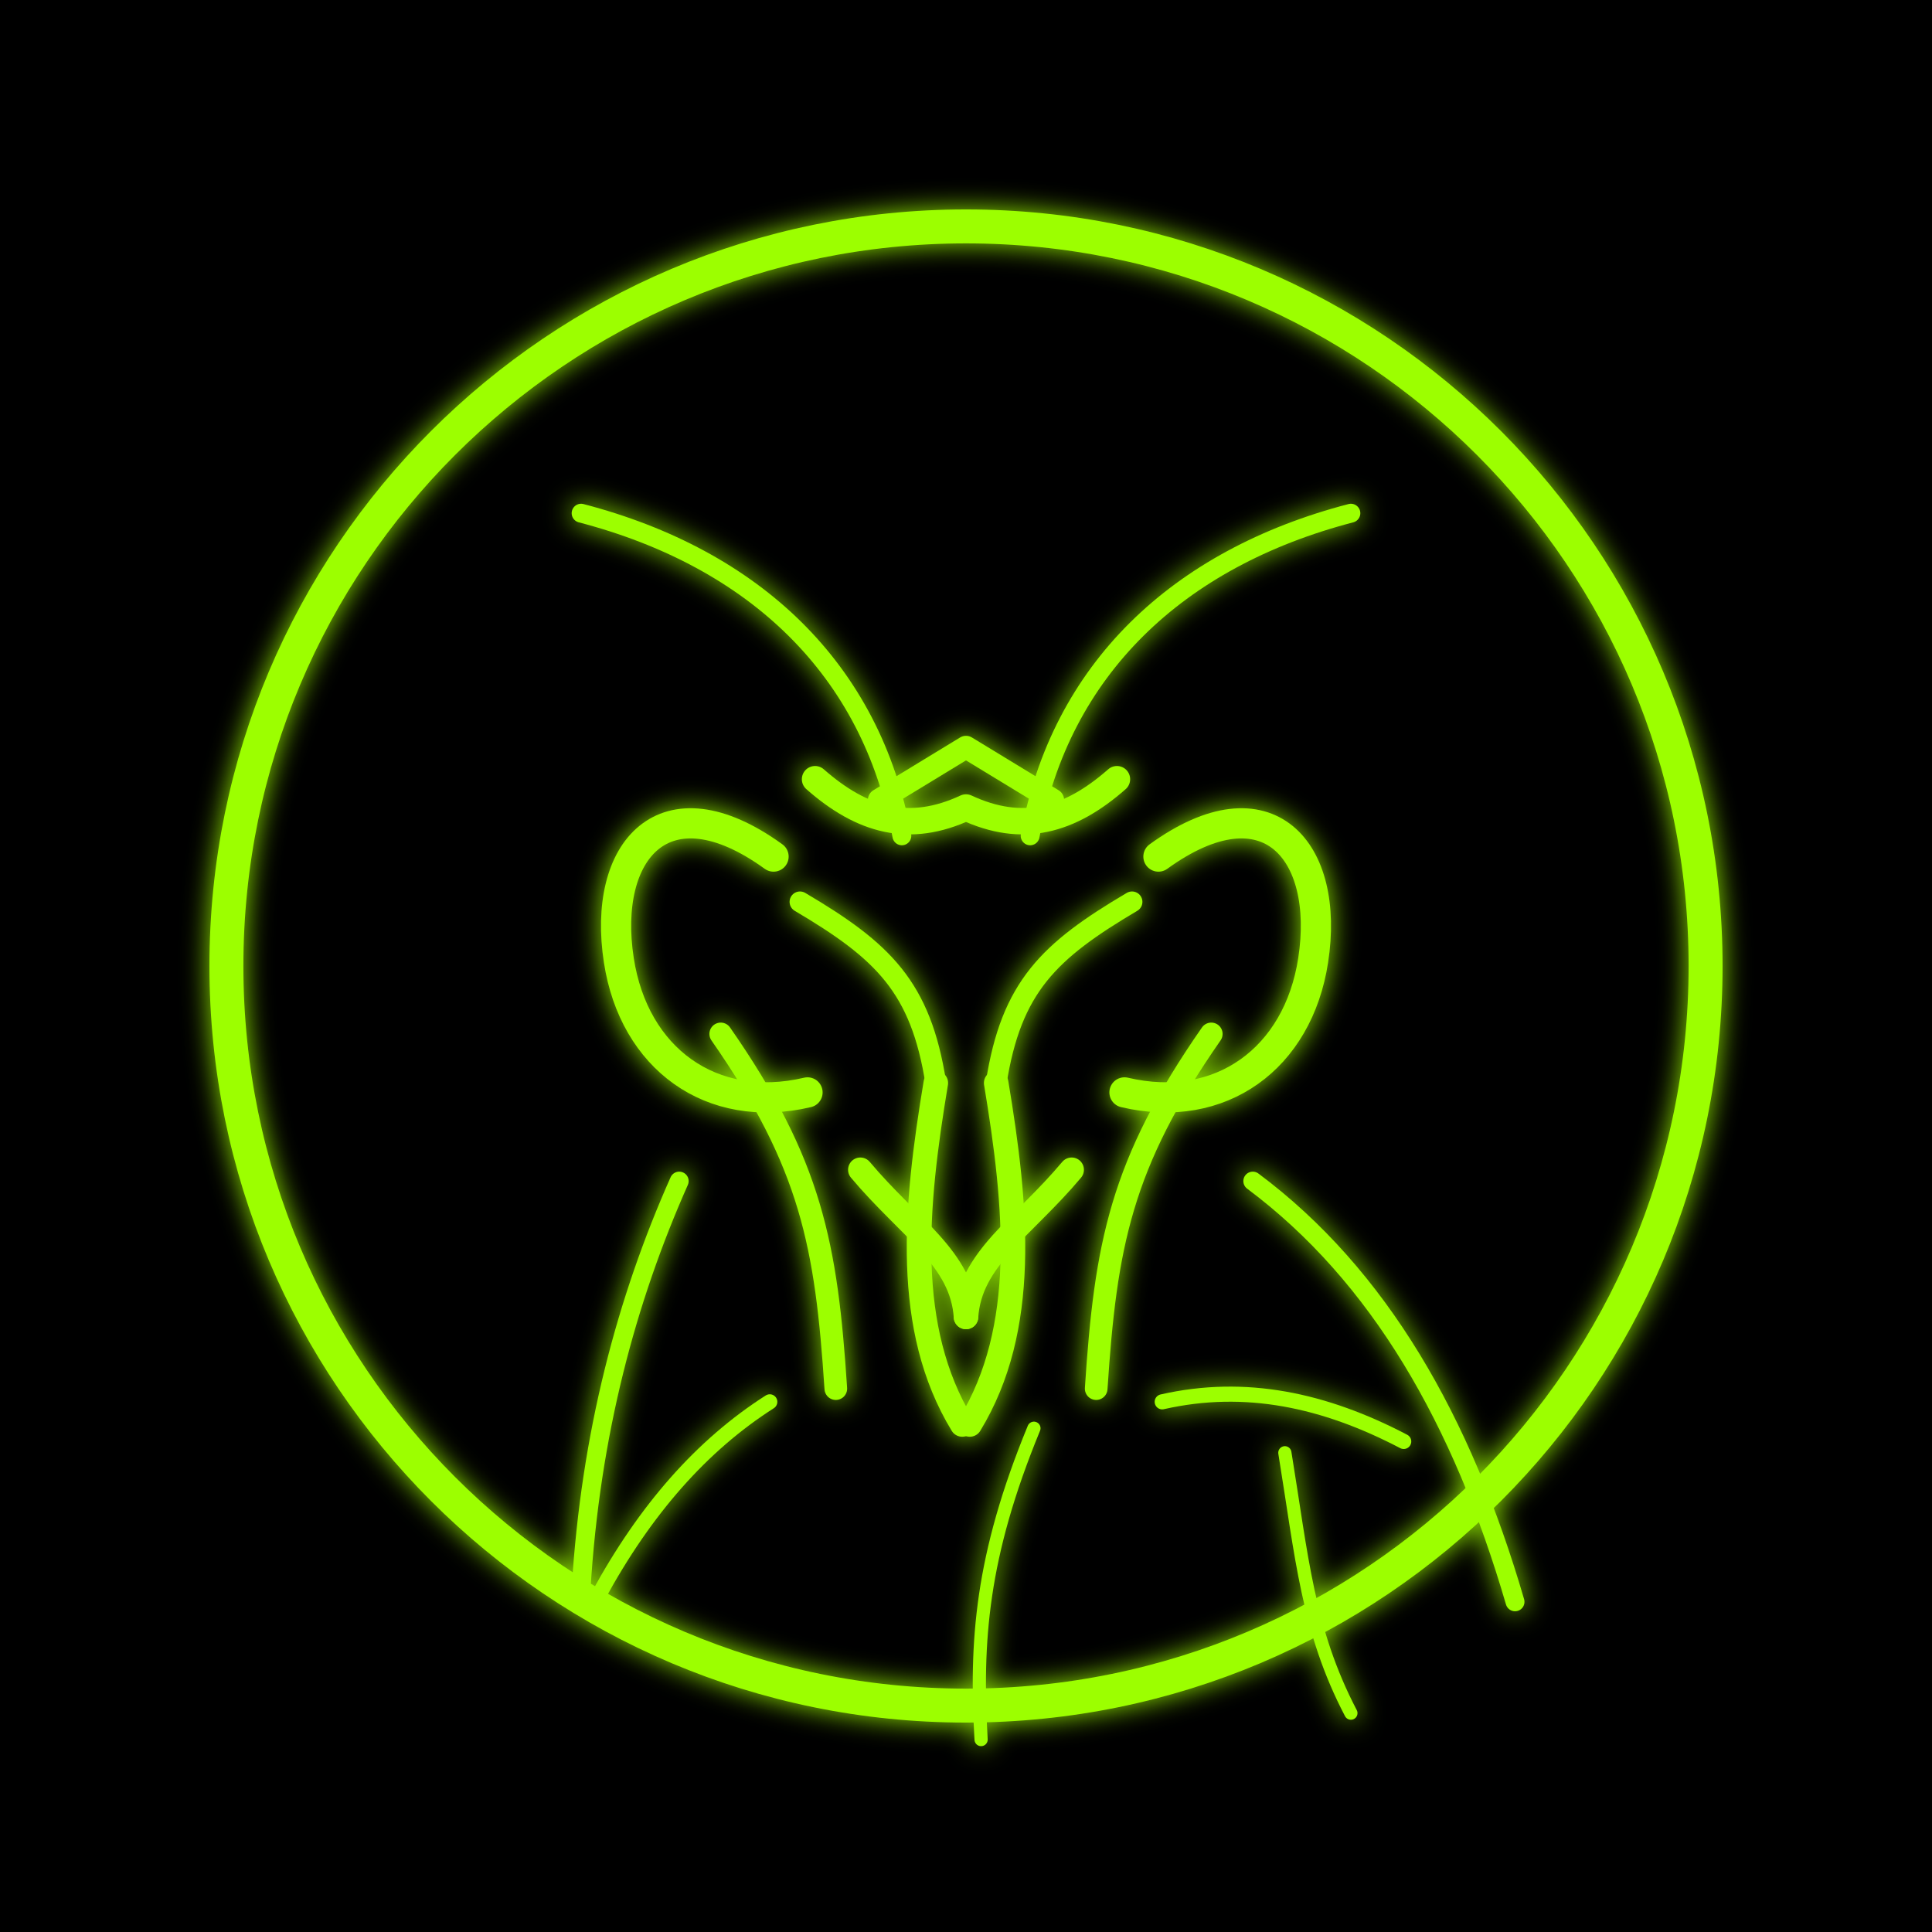
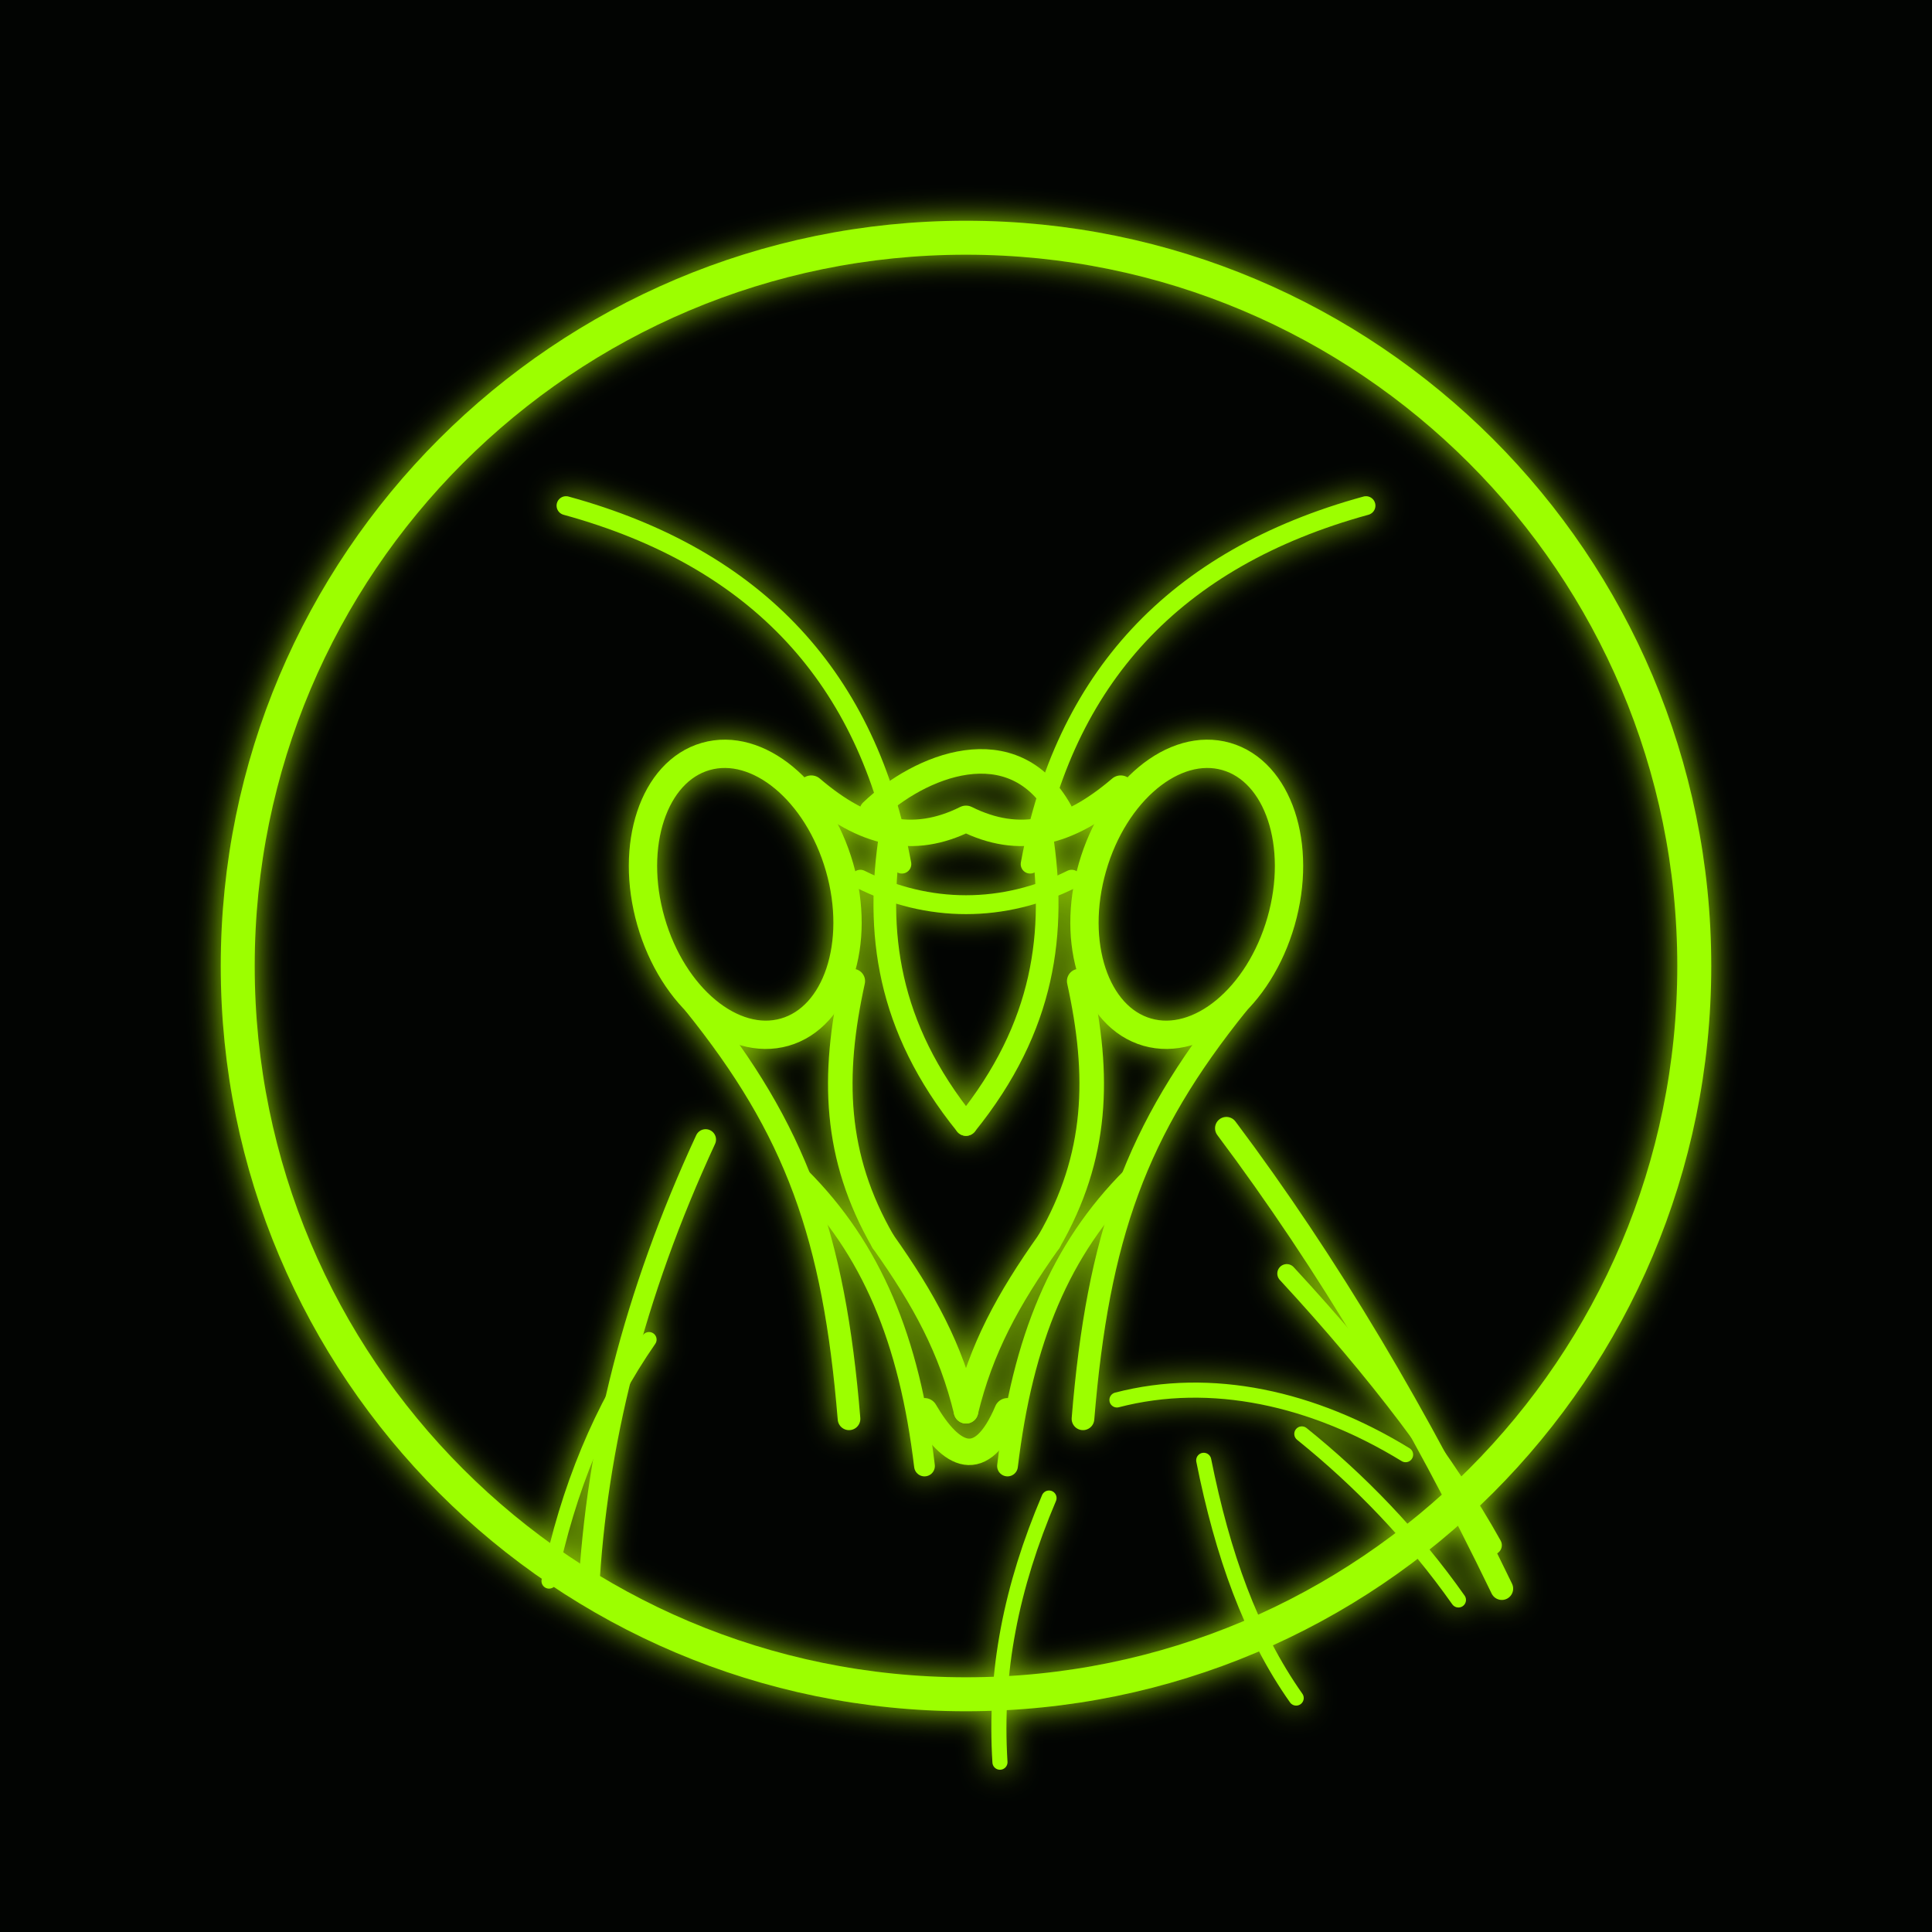
<svg xmlns="http://www.w3.org/2000/svg" viewBox="0 0 1024 1024" role="img" aria-label="Logo Ciber Sin Humo">
  <defs>
-     <filter id="neon" x="-35%" y="-35%" width="170%" height="170%">
-       <feGaussianBlur stdDeviation="7" result="blur" />
-       <feColorMatrix in="blur" type="matrix" values="0 0 0 0 0.35 0 0 0 0 1 0 0 0 0 0 0 0 0 0.9 0" result="glow" />
+     <filter id="softGlow" x="-35%" y="-35%" width="170%" height="170%">
+       <feGaussianBlur stdDeviation="8" result="blur" />
+       <feColorMatrix in="blur" type="matrix" values="0 0 0 0 0.45 0 0 0 0 1 0 0 0 0 0 0 0 0 0.85 0" result="greenGlow" />
      <feMerge>
-         <feMergeNode in="glow" />
+         <feMergeNode in="greenGlow" />
        <feMergeNode in="SourceGraphic" />
      </feMerge>
    </filter>
  </defs>
-   <rect width="1024" height="1024" fill="#000" />
-   <g fill="none" stroke="#9cff00" stroke-linecap="round" stroke-linejoin="round" filter="url(#neon)">
-     <circle cx="512" cy="512" r="392" stroke-width="18" />
-     <path stroke-width="10" d="M308 272c92 24 154 83 170 171" />
-     <path stroke-width="10" d="M716 272c-92 24-154 83-170 171" />
-     <path stroke-width="14" d="M432 413c25 22 50 29 80 15 30 14 55 7 80-15" />
-     <path stroke-width="12" d="M466 424l46-28 46 28" />
-     <path stroke-width="11" d="M424 478c44 26 64 45 72 96" />
-     <path stroke-width="11" d="M600 478c-44 26-64 45-72 96" />
-     <path stroke-width="13" d="M496 574c-11 66-17 130 14 181" />
-     <path stroke-width="13" d="M528 574c11 66 17 130-14 181" />
-     <path stroke-width="13" d="M456 620c26 31 54 47 56 78" />
-     <path stroke-width="13" d="M568 620c-26 31-54 47-56 78" />
-     <path stroke-width="16" d="M410 454c-58-42-91-3-82 55 8 52 49 82 100 70" />
-     <path stroke-width="16" d="M614 454c58-42 91-3 82 55-8 52-49 82-100 70" />
-     <path stroke-width="12" d="M382 548c48 69 56 112 61 188" />
-     <path stroke-width="12" d="M642 548c-48 69-56 112-61 188" />
-     <path stroke-width="10" d="M664 626c67 50 111 127 139 223" />
-     <path stroke-width="10" d="M360 626c-28 63-47 134-52 216" />
-     <path stroke-width="8" d="M616 743c44-10 86-1 128 21" />
-     <path stroke-width="8" d="M408 743c-36 23-66 57-91 103" />
-     <path stroke-width="7" d="M681 770c9 55 12 94 35 138" />
-     <path stroke-width="7" d="M548 757c-28 68-31 113-28 165" />
+   <rect width="1024" height="1024" fill="#020402" />
+   <g fill="none" stroke="#9cff00" stroke-linecap="round" stroke-linejoin="round" filter="url(#softGlow)">
+     <circle cx="512" cy="512" r="386" stroke-width="18" />
+     <path d="M300 268c102 28 160 92 178 190" stroke-width="10" />
+     <path d="M724 268c-102 28-160 92-178 190" stroke-width="10" />
+     <path d="M430 418c28 24 54 30 82 16 28 14 54 8 82-16" stroke-width="14" />
+     <path d="M462 430c25-24 75-45 100 0" stroke-width="13" />
+     <path d="M456 466c36 18 76 18 112 0" stroke-width="10" />
+     <ellipse cx="395" cy="474" rx="52" ry="76" transform="rotate(-16 395 474)" stroke-width="15" />
+     <ellipse cx="629" cy="474" rx="52" ry="76" transform="rotate(16 629 474)" stroke-width="15" />
+     <path d="M452 520c-11 50-10 93 16 138" stroke-width="13" />
+     <path d="M572 520c11 50 10 93-16 138" stroke-width="13" />
+     <path d="M472 442c-8 52-2 102 40 154" stroke-width="12" />
+     <path d="M552 442c8 52 2 102-40 154" stroke-width="12" />
+     <path d="M468 658c22 31 36 57 44 90" stroke-width="13" />
+     <path d="M556 658c-22 31-36 57-44 90" stroke-width="13" />
+     <path d="M490 748c14 24 30 33 44 0" stroke-width="14" />
+     <path d="M368 532c54 67 74 123 82 220" stroke-width="12" />
+     <path d="M656 532c-54 67-74 123-82 220" stroke-width="12" />
+     <path d="M424 624c38 38 58 86 66 153" stroke-width="11" />
+     <path d="M600 624c-38 38-58 86-66 153" stroke-width="11" />
+     <path d="M650 598c54 72 102 153 146 244" stroke-width="12" />
+     <path d="M682 675c49 53 85 101 109 144" stroke-width="10" />
+     <path d="M690 760c31 25 59 54 83 88" stroke-width="8" />
+     <path d="M374 604c-38 82-58 162-62 240" stroke-width="11" />
+     <path d="M344 710c-25 36-43 79-53 128" stroke-width="8" />
+     <path d="M592 742c50-13 104-1 153 29" stroke-width="8" />
+     <path d="M556 794c-20 47-29 92-26 140" stroke-width="8" />
+     <path d="M638 774c10 50 25 92 49 126" stroke-width="8" />
  </g>
</svg>
